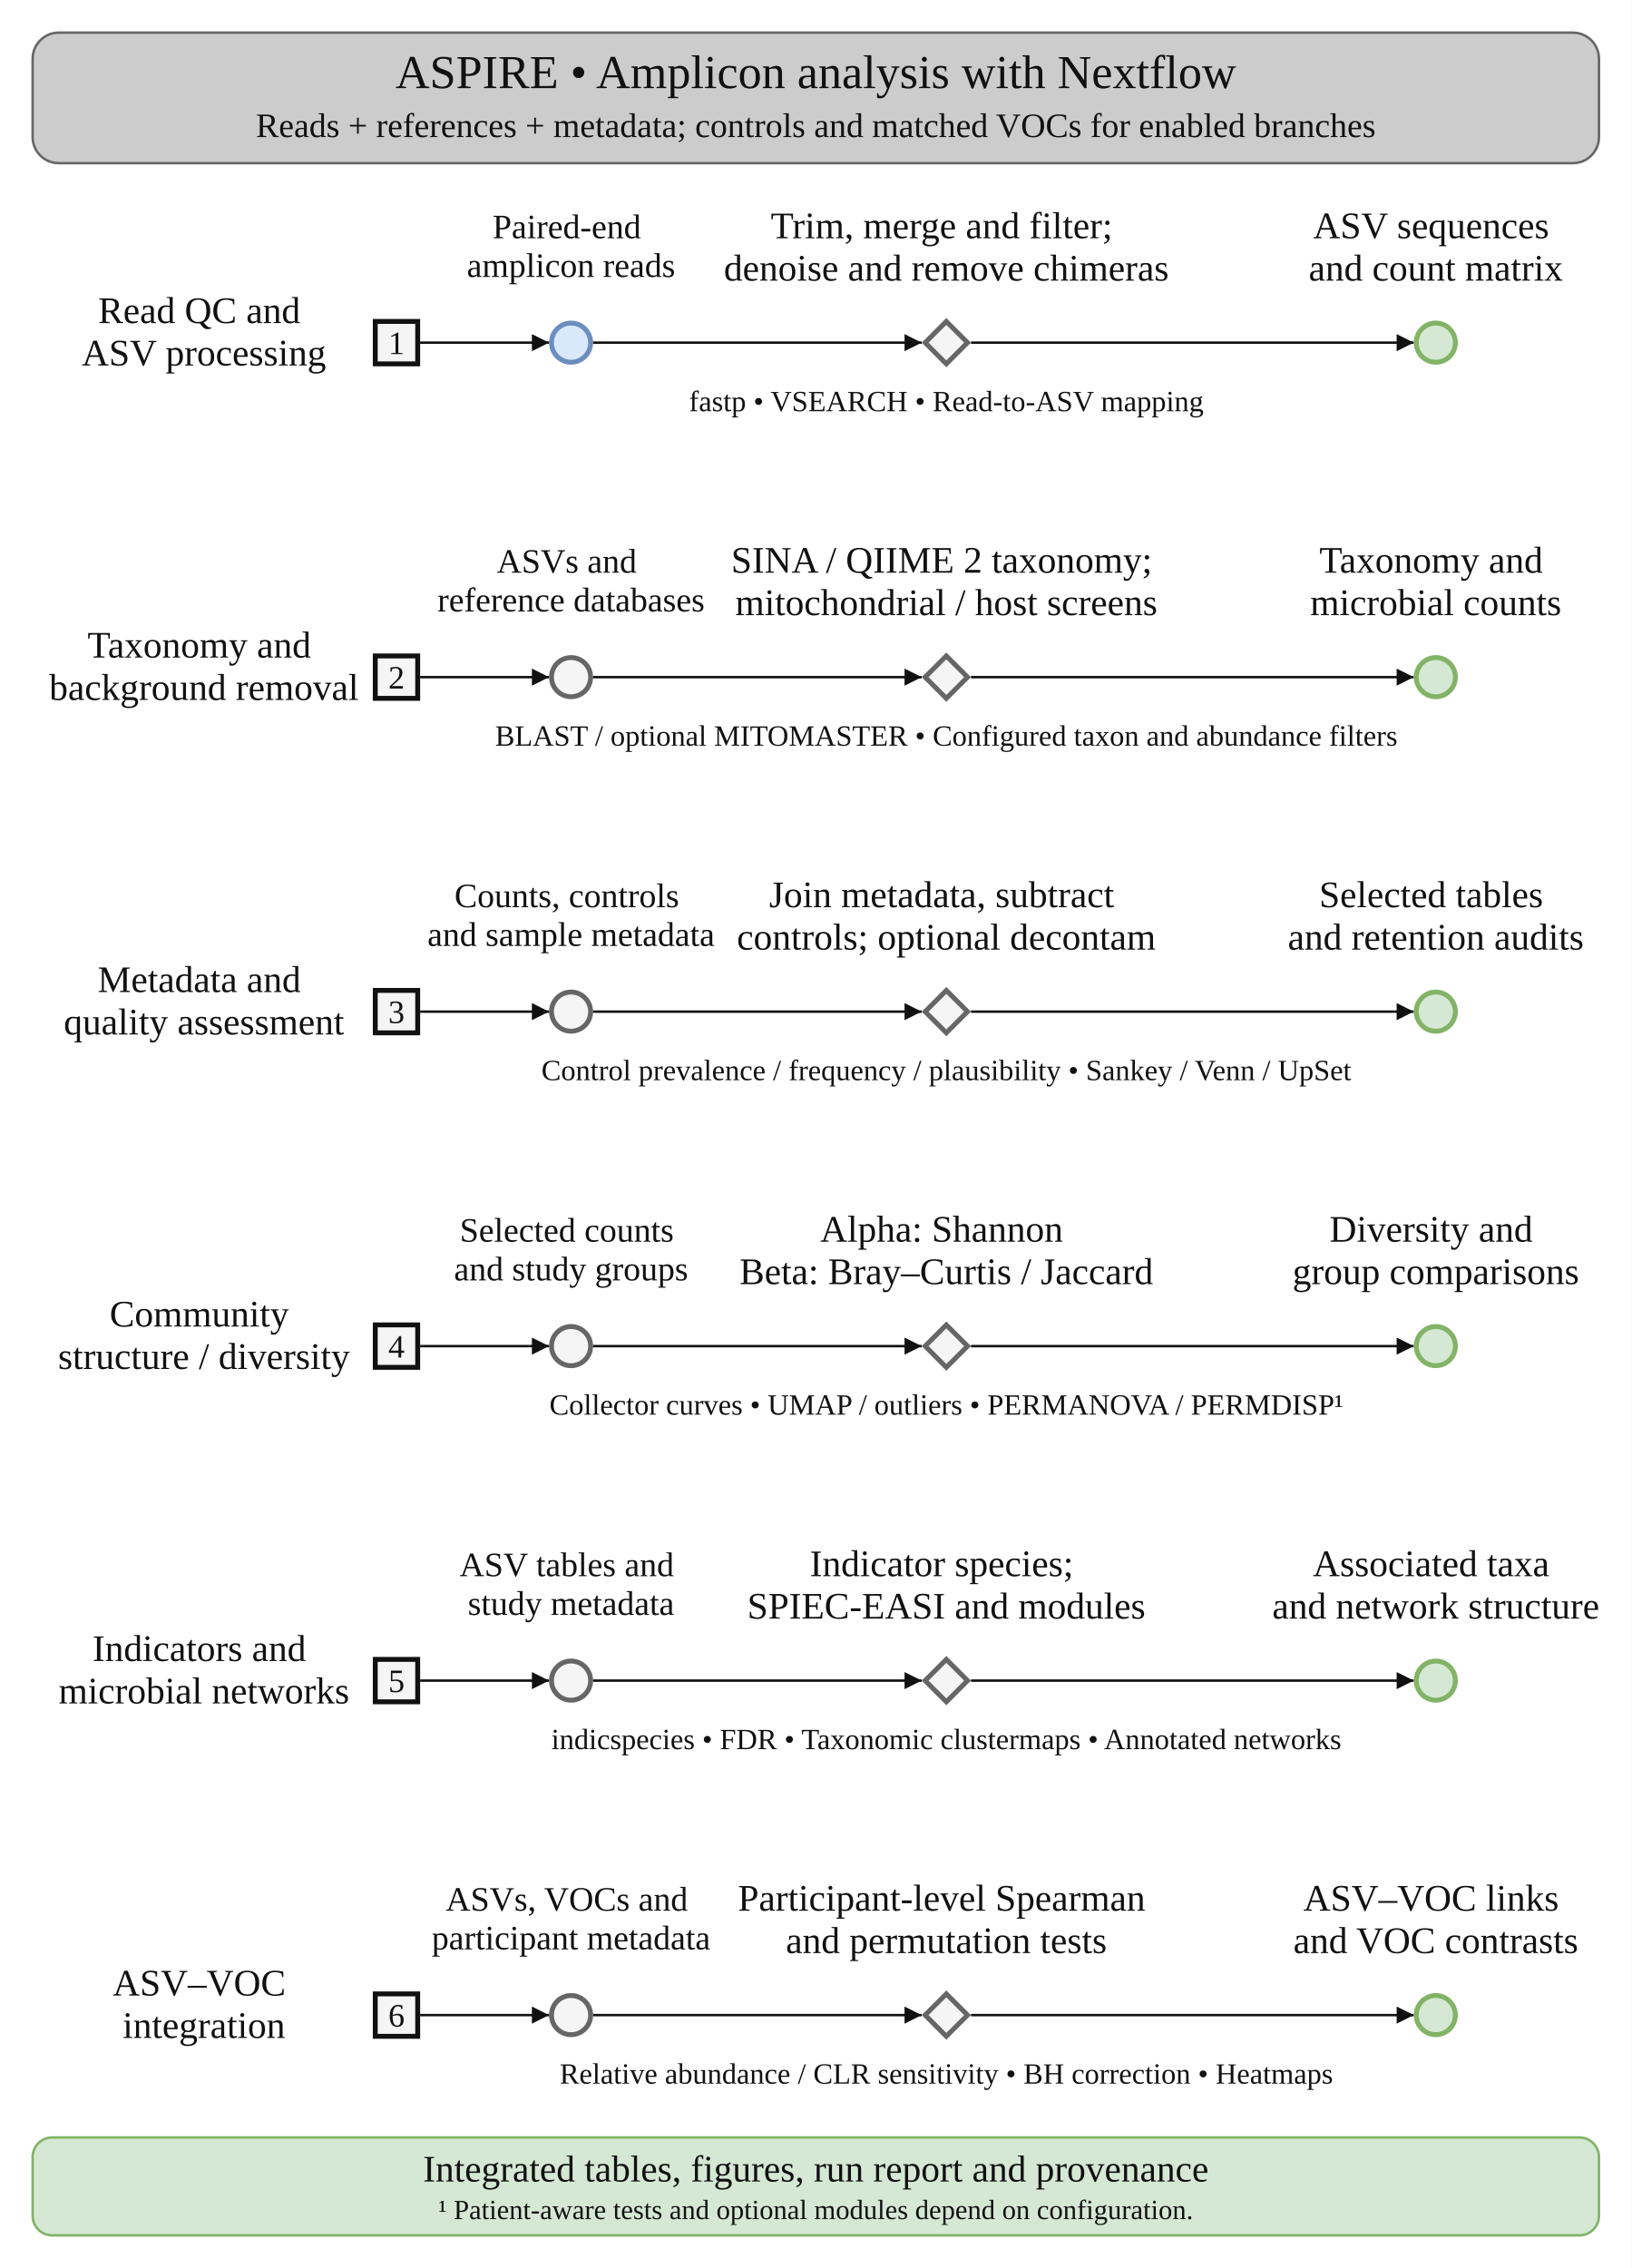
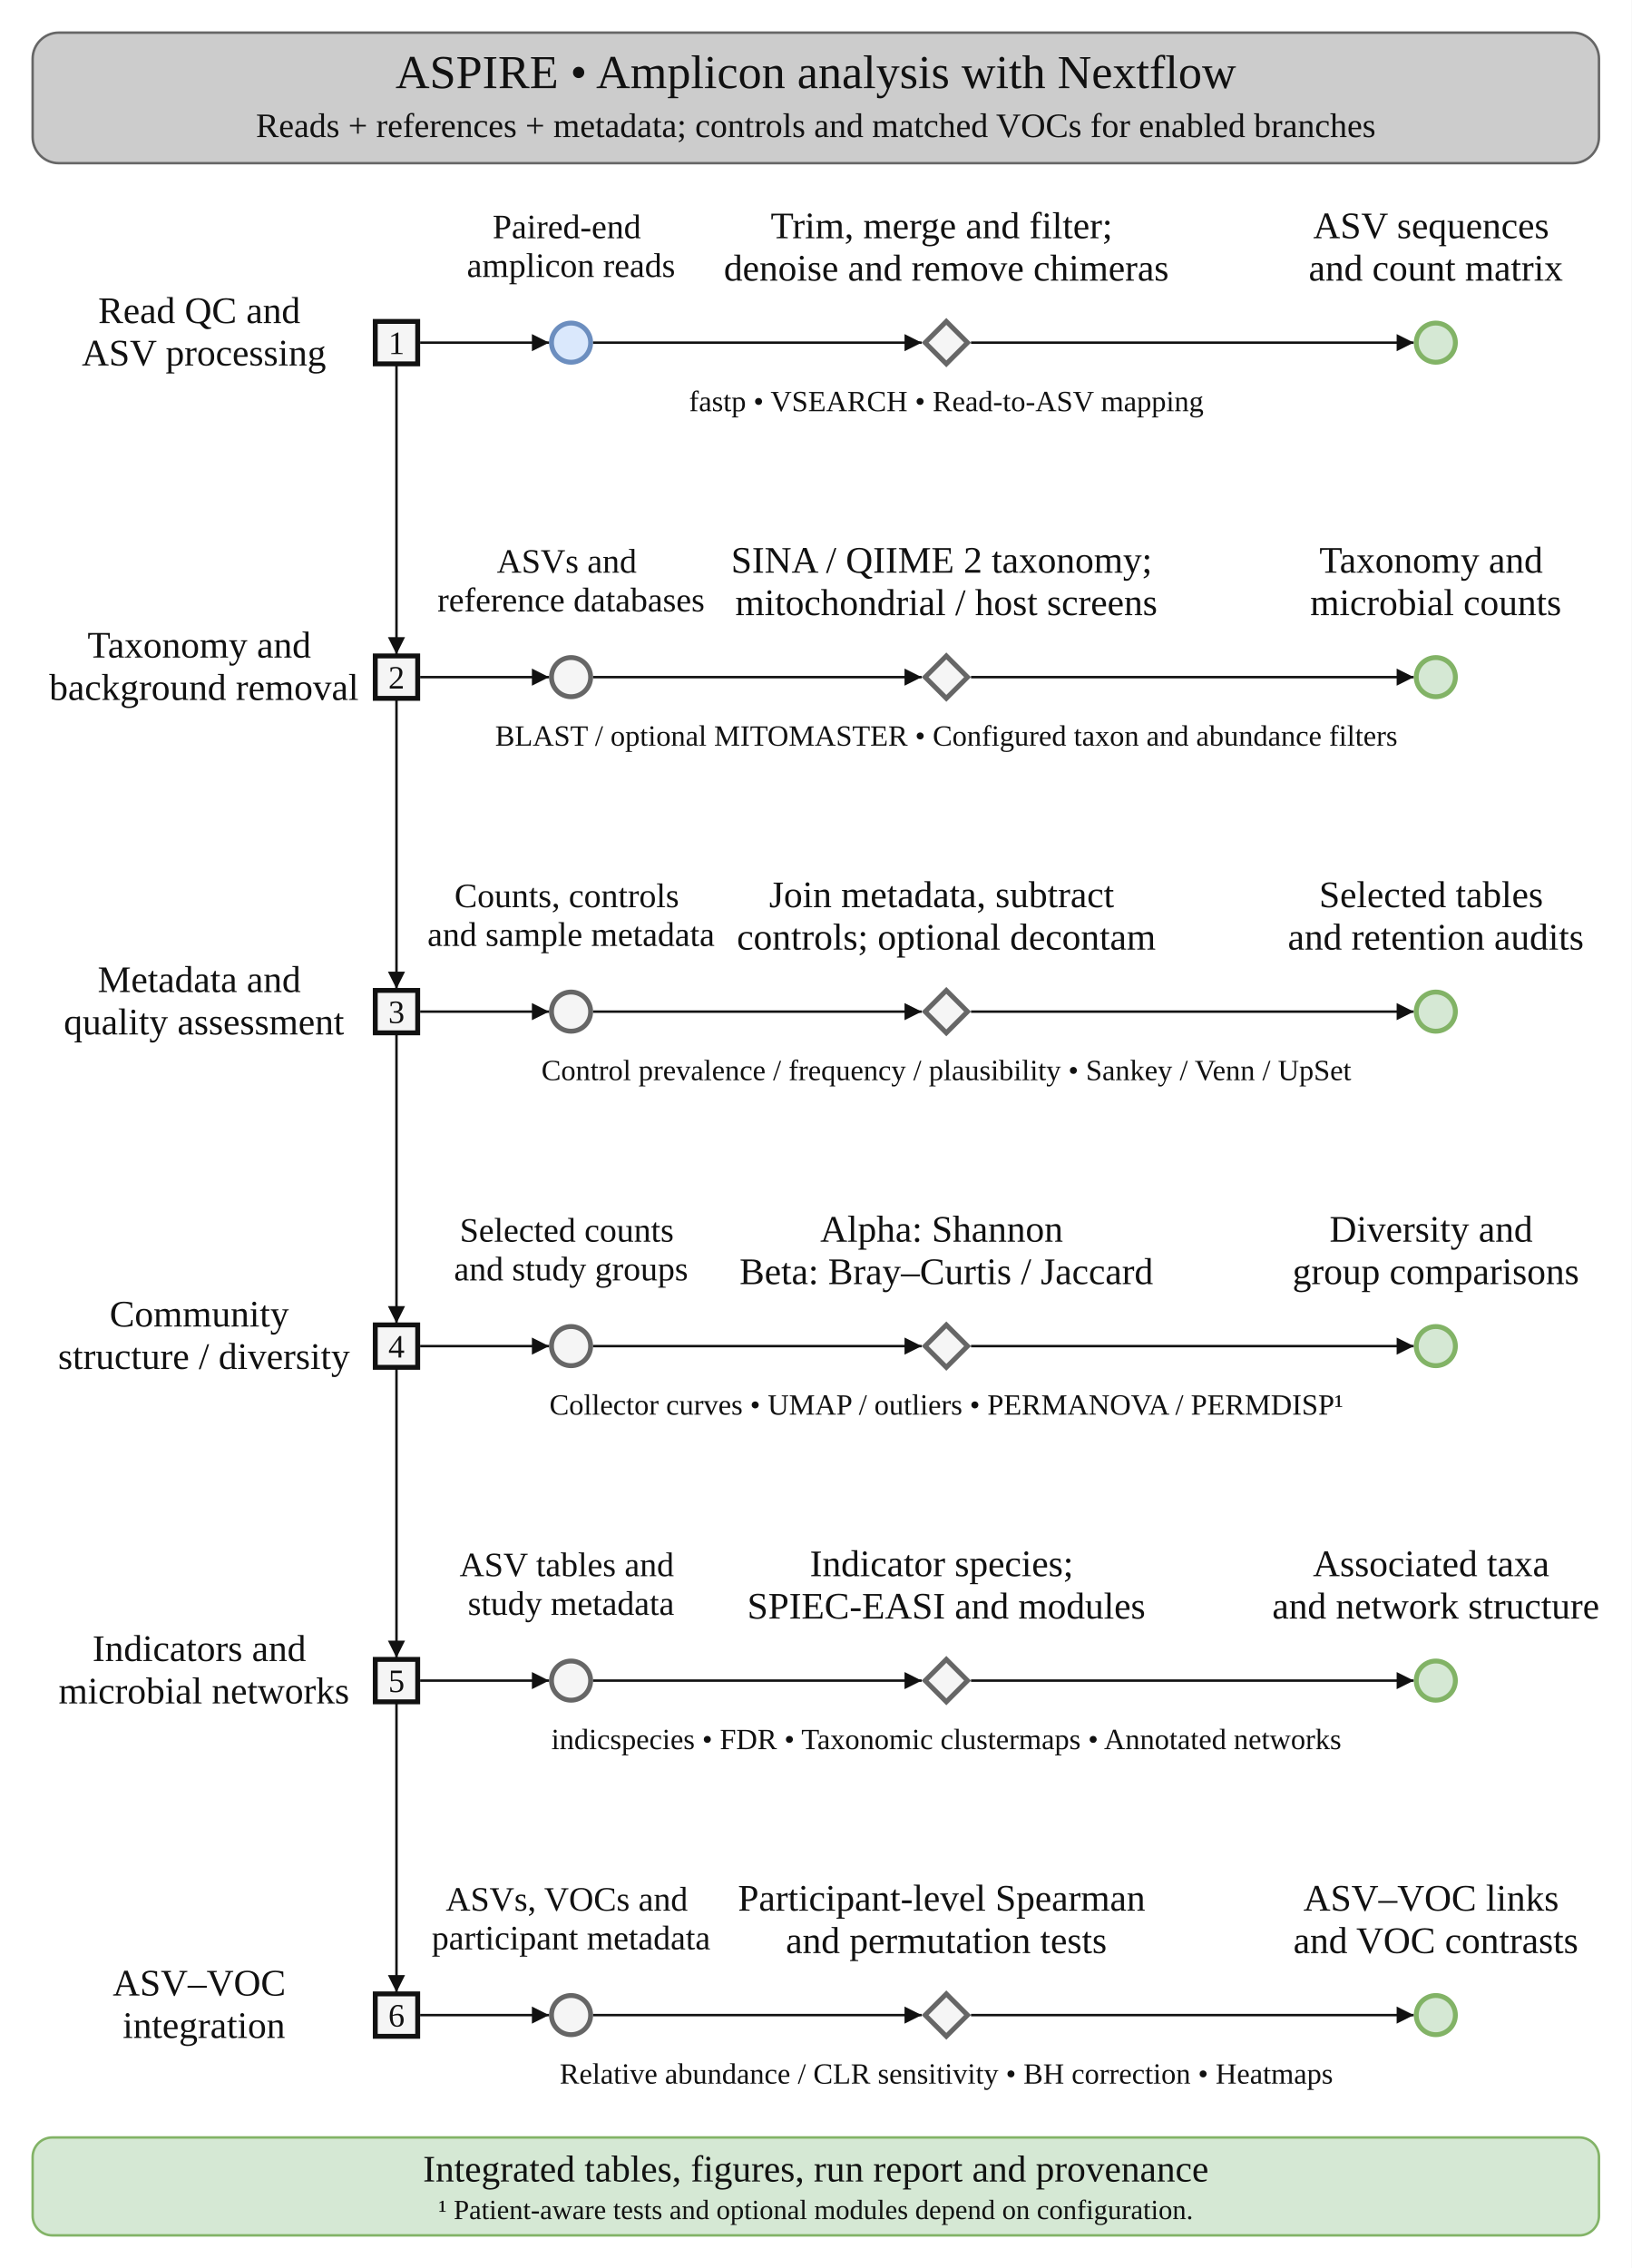
<svg xmlns="http://www.w3.org/2000/svg" width="1000" height="1390" viewBox="0 0 1000 1390" role="img" aria-labelledby="title desc">
  <rect width="1000" height="1390" fill="white" />
  <defs>
    <marker id="arrow" viewBox="0 0 10 10" refX="10" refY="5" markerWidth="7" markerHeight="7" orient="auto">
      <path d="M 0 0 L 10 5 L 0 10 z" fill="#111111" />
    </marker>
  </defs>
  <style>text{font-family:"Times New Roman",Times,serif;fill:#111111}.wire{fill:none;stroke:#111111;stroke-width:1.5;marker-end:url(#arrow)}</style>
  <rect x="20" y="20" width="960" height="80" rx="16" fill="#CCCCCC" stroke="#666666" stroke-width="1.5" />
  <text x="500" y="54" font-size="29" text-anchor="middle">
    <tspan x="500" dy="0">ASPIRE • Amplicon analysis with Nextflow</tspan>
  </text>
  <text x="500" y="84" font-size="21" text-anchor="middle">
    <tspan x="500" dy="0">Reads + references + metadata; controls and matched VOCs for enabled branches</tspan>
  </text>
  <text x="125" y="198" font-size="23" text-anchor="middle">
    <tspan x="125" dy="0">Read QC and</tspan>
    <tspan x="125" dy="25.99">ASV processing</tspan>
  </text>
  <rect x="230" y="197" width="26" height="26" fill="#F5F5F5" stroke="#111111" stroke-width="3" />
  <text x="243" y="217" font-size="20" text-anchor="middle">
    <tspan x="243" dy="0">1</tspan>
  </text>
  <circle cx="350" cy="210" r="12" fill="#DAE8FC" stroke="#6C8EBF" stroke-width="3" />
  <text x="350" y="146" font-size="21" text-anchor="middle">
    <tspan x="350" dy="0">Paired-end</tspan>
    <tspan x="350" dy="23.73">amplicon reads</tspan>
  </text>
  <path d="M 257.5 210 L 336.5 210" class="wire" />
  <path d="M 363.5 210 L 564.879 210" class="wire" />
  <path d="M 580 197 L 593 210 L 580 223 L 567 210 Z" fill="#F5F5F5" stroke="#666666" stroke-width="3" />
  <text x="580" y="146" font-size="23" text-anchor="middle">
    <tspan x="580" dy="0">Trim, merge and filter;</tspan>
    <tspan x="580" dy="25.99">denoise and remove chimeras</tspan>
  </text>
  <path d="M 595.121 210 L 866.5 210" class="wire" />
  <circle cx="880" cy="210" r="12" fill="#D5E8D4" stroke="#82B366" stroke-width="3" />
  <text x="880" y="146" font-size="23" text-anchor="middle">
    <tspan x="880" dy="0">ASV sequences</tspan>
    <tspan x="880" dy="25.99">and count matrix</tspan>
  </text>
  <text x="580" y="252" font-size="18" text-anchor="middle">
    <tspan x="580" dy="0">fastp • VSEARCH • Read-to-ASV mapping</tspan>
  </text>
  <text x="125" y="403" font-size="23" text-anchor="middle">
    <tspan x="125" dy="0">Taxonomy and</tspan>
    <tspan x="125" dy="25.99">background removal</tspan>
  </text>
  <rect x="230" y="402" width="26" height="26" fill="#F5F5F5" stroke="#111111" stroke-width="3" />
  <text x="243" y="422" font-size="20" text-anchor="middle">
    <tspan x="243" dy="0">2</tspan>
  </text>
  <circle cx="350" cy="415" r="12" fill="#F5F5F5" stroke="#666666" stroke-width="3" />
  <text x="350" y="351" font-size="21" text-anchor="middle">
    <tspan x="350" dy="0">ASVs and</tspan>
    <tspan x="350" dy="23.73">reference databases</tspan>
  </text>
  <path d="M 257.5 415 L 336.5 415" class="wire" />
  <path d="M 363.5 415 L 564.879 415" class="wire" />
  <path d="M 580 402 L 593 415 L 580 428 L 567 415 Z" fill="#F5F5F5" stroke="#666666" stroke-width="3" />
  <text x="580" y="351" font-size="23" text-anchor="middle">
    <tspan x="580" dy="0">SINA / QIIME 2 taxonomy;</tspan>
    <tspan x="580" dy="25.99">mitochondrial / host screens</tspan>
  </text>
  <path d="M 595.121 415 L 866.5 415" class="wire" />
  <circle cx="880" cy="415" r="12" fill="#D5E8D4" stroke="#82B366" stroke-width="3" />
  <text x="880" y="351" font-size="23" text-anchor="middle">
    <tspan x="880" dy="0">Taxonomy and</tspan>
    <tspan x="880" dy="25.99">microbial counts</tspan>
  </text>
  <text x="580" y="457" font-size="18" text-anchor="middle">
    <tspan x="580" dy="0">BLAST / optional MITOMASTER • Configured taxon and abundance filters</tspan>
  </text>
  <text x="125" y="608" font-size="23" text-anchor="middle">
    <tspan x="125" dy="0">Metadata and</tspan>
    <tspan x="125" dy="25.99">quality assessment</tspan>
  </text>
  <rect x="230" y="607" width="26" height="26" fill="#F5F5F5" stroke="#111111" stroke-width="3" />
  <text x="243" y="627" font-size="20" text-anchor="middle">
    <tspan x="243" dy="0">3</tspan>
  </text>
  <circle cx="350" cy="620" r="12" fill="#F5F5F5" stroke="#666666" stroke-width="3" />
  <text x="350" y="556" font-size="21" text-anchor="middle">
    <tspan x="350" dy="0">Counts, controls</tspan>
    <tspan x="350" dy="23.73">and sample metadata</tspan>
  </text>
  <path d="M 257.5 620 L 336.5 620" class="wire" />
  <path d="M 363.5 620 L 564.879 620" class="wire" />
  <path d="M 580 607 L 593 620 L 580 633 L 567 620 Z" fill="#F5F5F5" stroke="#666666" stroke-width="3" />
  <text x="580" y="556" font-size="23" text-anchor="middle">
    <tspan x="580" dy="0">Join metadata, subtract</tspan>
    <tspan x="580" dy="25.99">controls; optional decontam</tspan>
  </text>
  <path d="M 595.121 620 L 866.5 620" class="wire" />
  <circle cx="880" cy="620" r="12" fill="#D5E8D4" stroke="#82B366" stroke-width="3" />
  <text x="880" y="556" font-size="23" text-anchor="middle">
    <tspan x="880" dy="0">Selected tables</tspan>
    <tspan x="880" dy="25.99">and retention audits</tspan>
  </text>
  <text x="580" y="662" font-size="18" text-anchor="middle">
    <tspan x="580" dy="0">Control prevalence / frequency / plausibility • Sankey / Venn / UpSet</tspan>
  </text>
  <text x="125" y="813" font-size="23" text-anchor="middle">
    <tspan x="125" dy="0">Community</tspan>
    <tspan x="125" dy="25.99">structure / diversity</tspan>
  </text>
  <rect x="230" y="812" width="26" height="26" fill="#F5F5F5" stroke="#111111" stroke-width="3" />
  <text x="243" y="832" font-size="20" text-anchor="middle">
    <tspan x="243" dy="0">4</tspan>
  </text>
  <circle cx="350" cy="825" r="12" fill="#F5F5F5" stroke="#666666" stroke-width="3" />
  <text x="350" y="761" font-size="21" text-anchor="middle">
    <tspan x="350" dy="0">Selected counts</tspan>
    <tspan x="350" dy="23.73">and study groups</tspan>
  </text>
  <path d="M 257.5 825 L 336.5 825" class="wire" />
  <path d="M 363.5 825 L 564.879 825" class="wire" />
  <path d="M 580 812 L 593 825 L 580 838 L 567 825 Z" fill="#F5F5F5" stroke="#666666" stroke-width="3" />
  <text x="580" y="761" font-size="23" text-anchor="middle">
    <tspan x="580" dy="0">Alpha: Shannon</tspan>
    <tspan x="580" dy="25.99">Beta: Bray–Curtis / Jaccard</tspan>
  </text>
  <path d="M 595.121 825 L 866.5 825" class="wire" />
  <circle cx="880" cy="825" r="12" fill="#D5E8D4" stroke="#82B366" stroke-width="3" />
  <text x="880" y="761" font-size="23" text-anchor="middle">
    <tspan x="880" dy="0">Diversity and</tspan>
    <tspan x="880" dy="25.99">group comparisons</tspan>
  </text>
  <text x="580" y="867" font-size="18" text-anchor="middle">
    <tspan x="580" dy="0">Collector curves • UMAP / outliers • PERMANOVA / PERMDISP¹</tspan>
  </text>
  <text x="125" y="1018" font-size="23" text-anchor="middle">
    <tspan x="125" dy="0">Indicators and</tspan>
    <tspan x="125" dy="25.99">microbial networks</tspan>
  </text>
  <rect x="230" y="1017" width="26" height="26" fill="#F5F5F5" stroke="#111111" stroke-width="3" />
  <text x="243" y="1037" font-size="20" text-anchor="middle">
    <tspan x="243" dy="0">5</tspan>
  </text>
  <circle cx="350" cy="1030" r="12" fill="#F5F5F5" stroke="#666666" stroke-width="3" />
  <text x="350" y="966" font-size="21" text-anchor="middle">
    <tspan x="350" dy="0">ASV tables and</tspan>
    <tspan x="350" dy="23.73">study metadata</tspan>
  </text>
  <path d="M 257.5 1030 L 336.5 1030" class="wire" />
  <path d="M 363.5 1030 L 564.879 1030" class="wire" />
  <path d="M 580 1017 L 593 1030 L 580 1043 L 567 1030 Z" fill="#F5F5F5" stroke="#666666" stroke-width="3" />
  <text x="580" y="966" font-size="23" text-anchor="middle">
    <tspan x="580" dy="0">Indicator species;</tspan>
    <tspan x="580" dy="25.99">SPIEC-EASI and modules</tspan>
  </text>
  <path d="M 595.121 1030 L 866.5 1030" class="wire" />
  <circle cx="880" cy="1030" r="12" fill="#D5E8D4" stroke="#82B366" stroke-width="3" />
  <text x="880" y="966" font-size="23" text-anchor="middle">
    <tspan x="880" dy="0">Associated taxa</tspan>
    <tspan x="880" dy="25.99">and network structure</tspan>
  </text>
  <text x="580" y="1072" font-size="18" text-anchor="middle">
    <tspan x="580" dy="0">indicspecies • FDR • Taxonomic clustermaps • Annotated networks</tspan>
  </text>
  <text x="125" y="1223" font-size="23" text-anchor="middle">
    <tspan x="125" dy="0">ASV–VOC</tspan>
    <tspan x="125" dy="25.99">integration</tspan>
  </text>
  <rect x="230" y="1222" width="26" height="26" fill="#F5F5F5" stroke="#111111" stroke-width="3" />
  <text x="243" y="1242" font-size="20" text-anchor="middle">
    <tspan x="243" dy="0">6</tspan>
  </text>
  <circle cx="350" cy="1235" r="12" fill="#F5F5F5" stroke="#666666" stroke-width="3" />
  <text x="350" y="1171" font-size="21" text-anchor="middle">
    <tspan x="350" dy="0">ASVs, VOCs and</tspan>
    <tspan x="350" dy="23.73">participant metadata</tspan>
  </text>
  <path d="M 257.5 1235 L 336.5 1235" class="wire" />
  <path d="M 363.5 1235 L 564.879 1235" class="wire" />
  <path d="M 580 1222 L 593 1235 L 580 1248 L 567 1235 Z" fill="#F5F5F5" stroke="#666666" stroke-width="3" />
  <text x="580" y="1171" font-size="23" text-anchor="middle">
    <tspan x="580" dy="0">Participant-level Spearman</tspan>
    <tspan x="580" dy="25.99">and permutation tests</tspan>
  </text>
  <path d="M 595.121 1235 L 866.5 1235" class="wire" />
  <circle cx="880" cy="1235" r="12" fill="#D5E8D4" stroke="#82B366" stroke-width="3" />
  <text x="880" y="1171" font-size="23" text-anchor="middle">
    <tspan x="880" dy="0">ASV–VOC links</tspan>
    <tspan x="880" dy="25.99">and VOC contrasts</tspan>
  </text>
  <text x="580" y="1277" font-size="18" text-anchor="middle">
    <tspan x="580" dy="0">Relative abundance / CLR sensitivity • BH correction • Heatmaps</tspan>
  </text>
  <rect x="20" y="1310" width="960" height="60" rx="12" fill="#D5E8D4" stroke="#82B366" stroke-width="1.5" />
  <text x="500" y="1337" font-size="23" text-anchor="middle">
    <tspan x="500" dy="0">Integrated tables, figures, run report and provenance</tspan>
  </text>
  <text x="500" y="1360" font-size="17" text-anchor="middle">
    <tspan x="500" dy="0">¹ Patient-aware tests and optional modules depend on configuration.</tspan>
  </text>
+   <path d="M 243 224 L 243 401" fill="none" stroke="#111111" stroke-width="1.5" marker-end="url(#arrow)" class="module-flow" />
+   <path d="M 243 429 L 243 606" fill="none" stroke="#111111" stroke-width="1.5" marker-end="url(#arrow)" class="module-flow" />
+   <path d="M 243 634 L 243 811" fill="none" stroke="#111111" stroke-width="1.5" marker-end="url(#arrow)" class="module-flow" />
+   <path d="M 243 839 L 243 1016" fill="none" stroke="#111111" stroke-width="1.5" marker-end="url(#arrow)" class="module-flow" />
+   <path d="M 243 1044 L 243 1221" fill="none" stroke="#111111" stroke-width="1.5" marker-end="url(#arrow)" class="module-flow" />
</svg>
